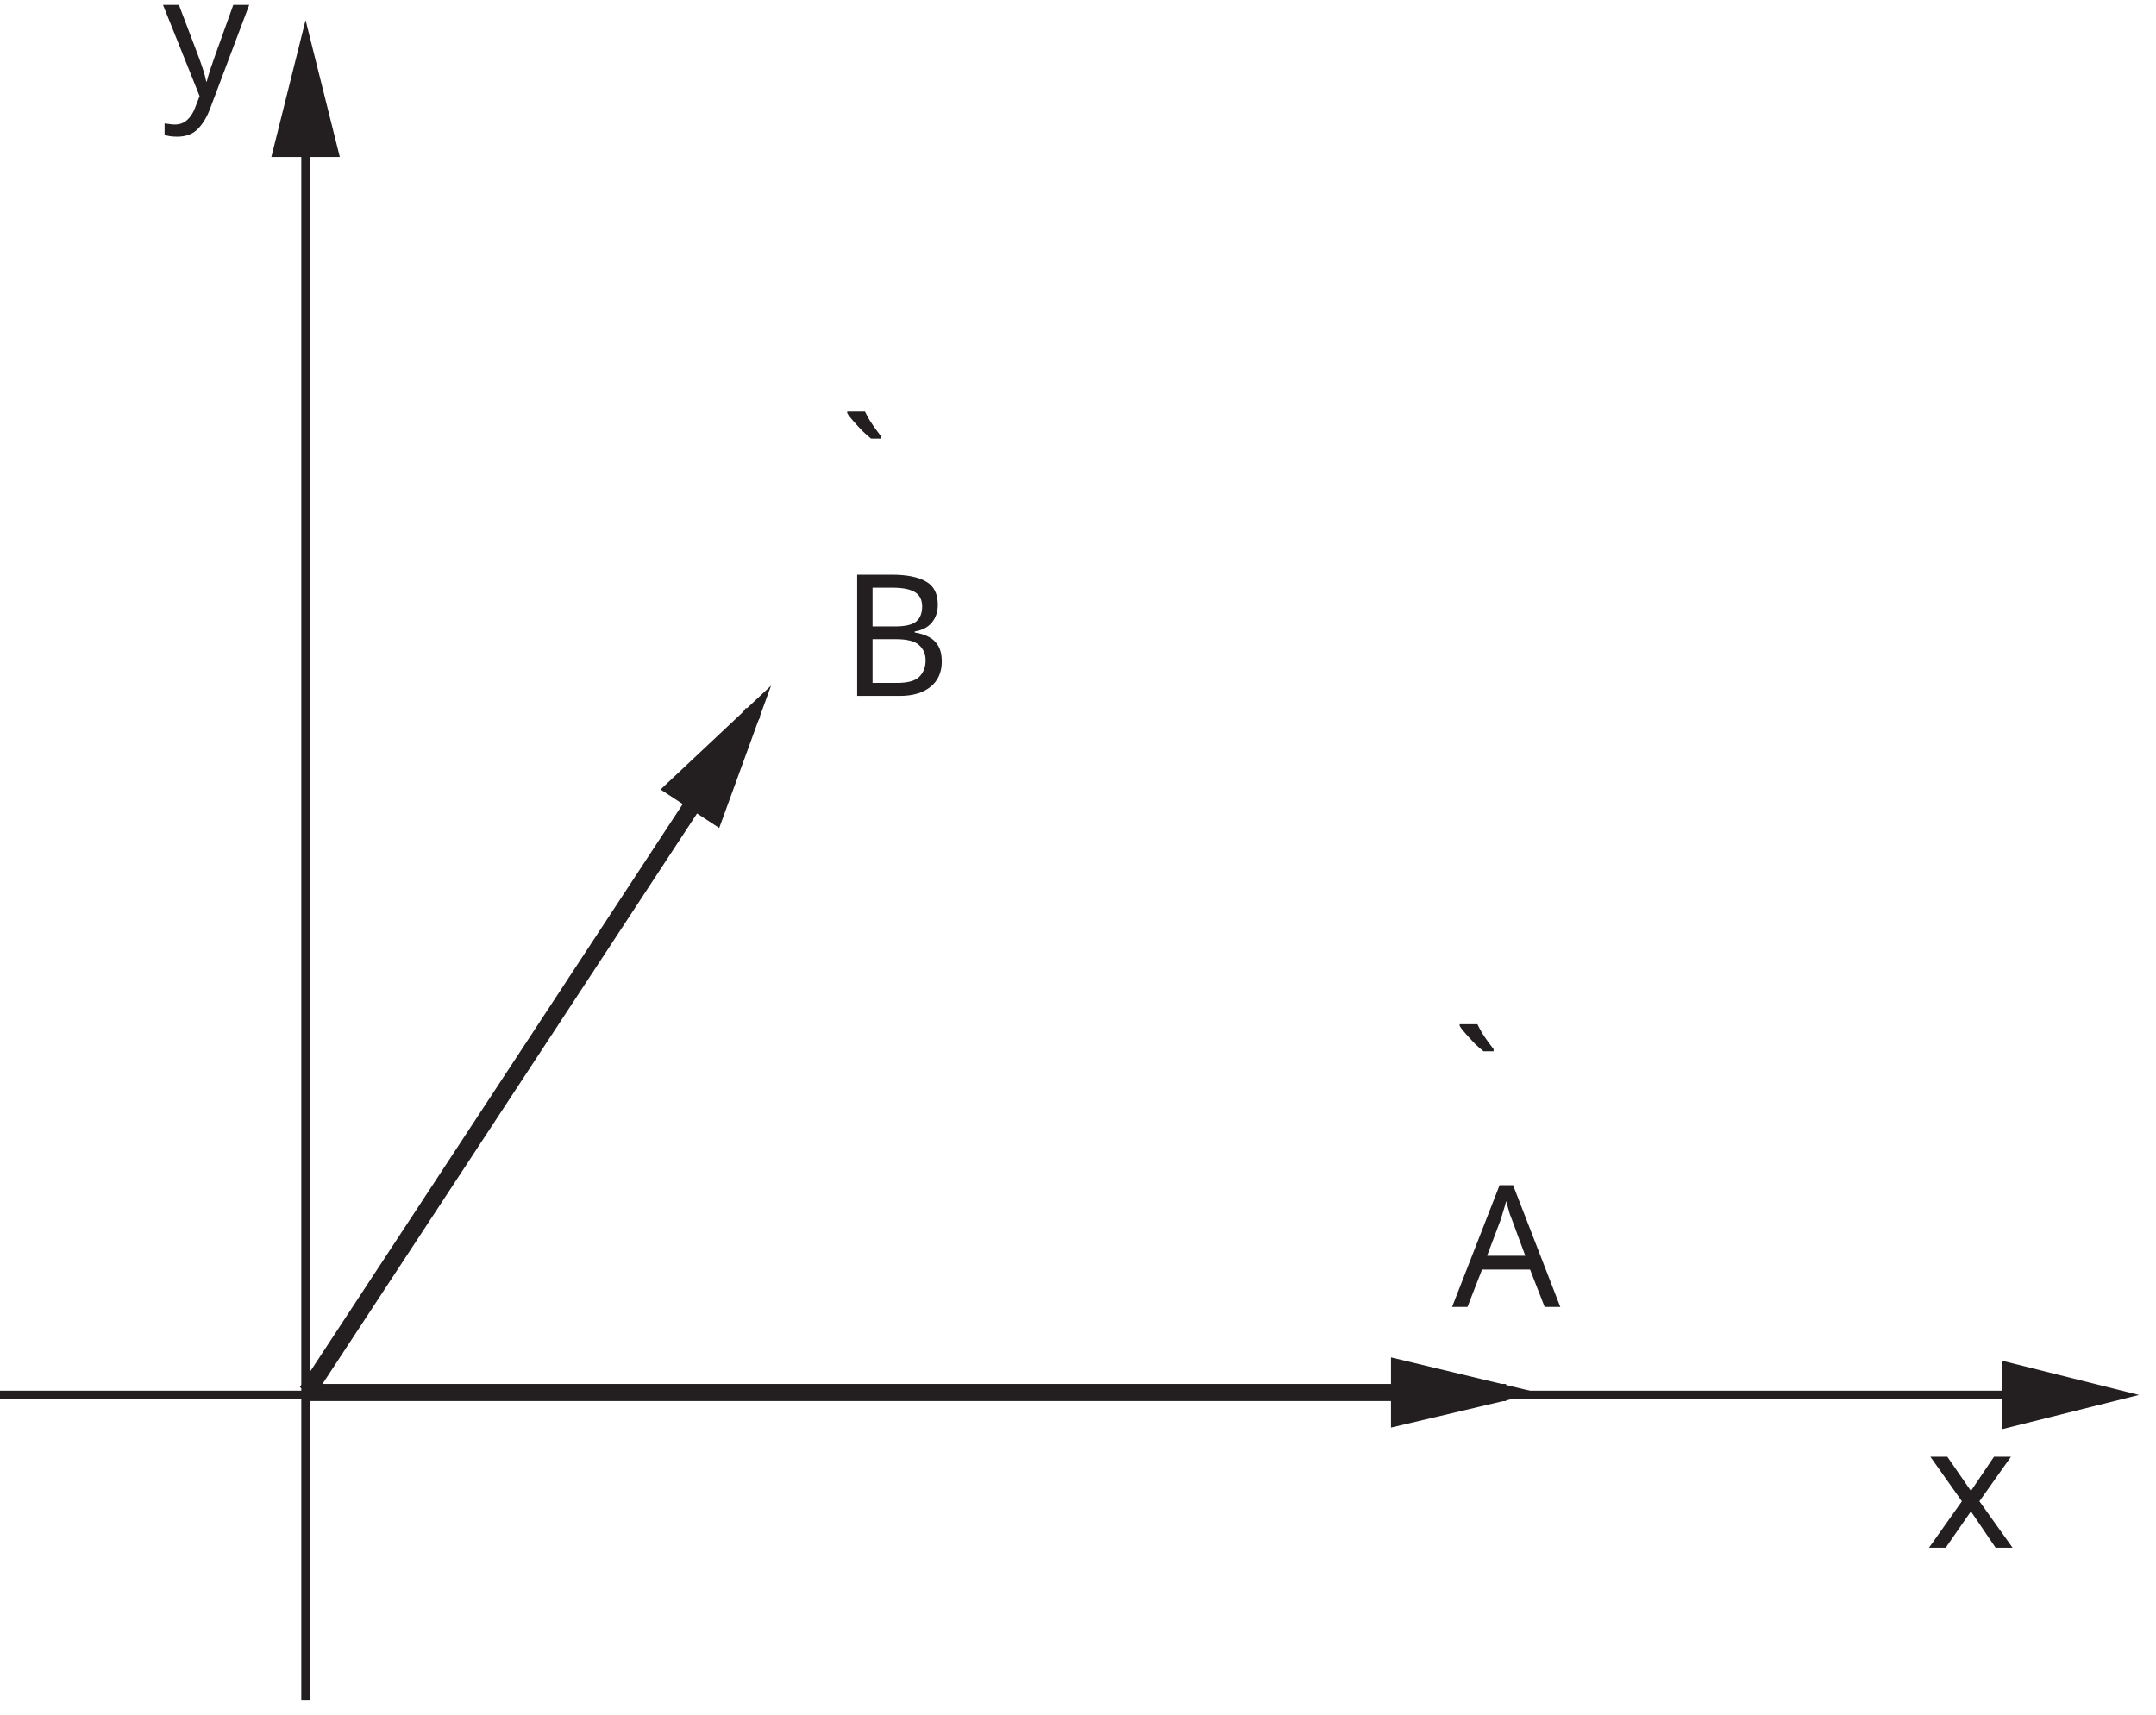
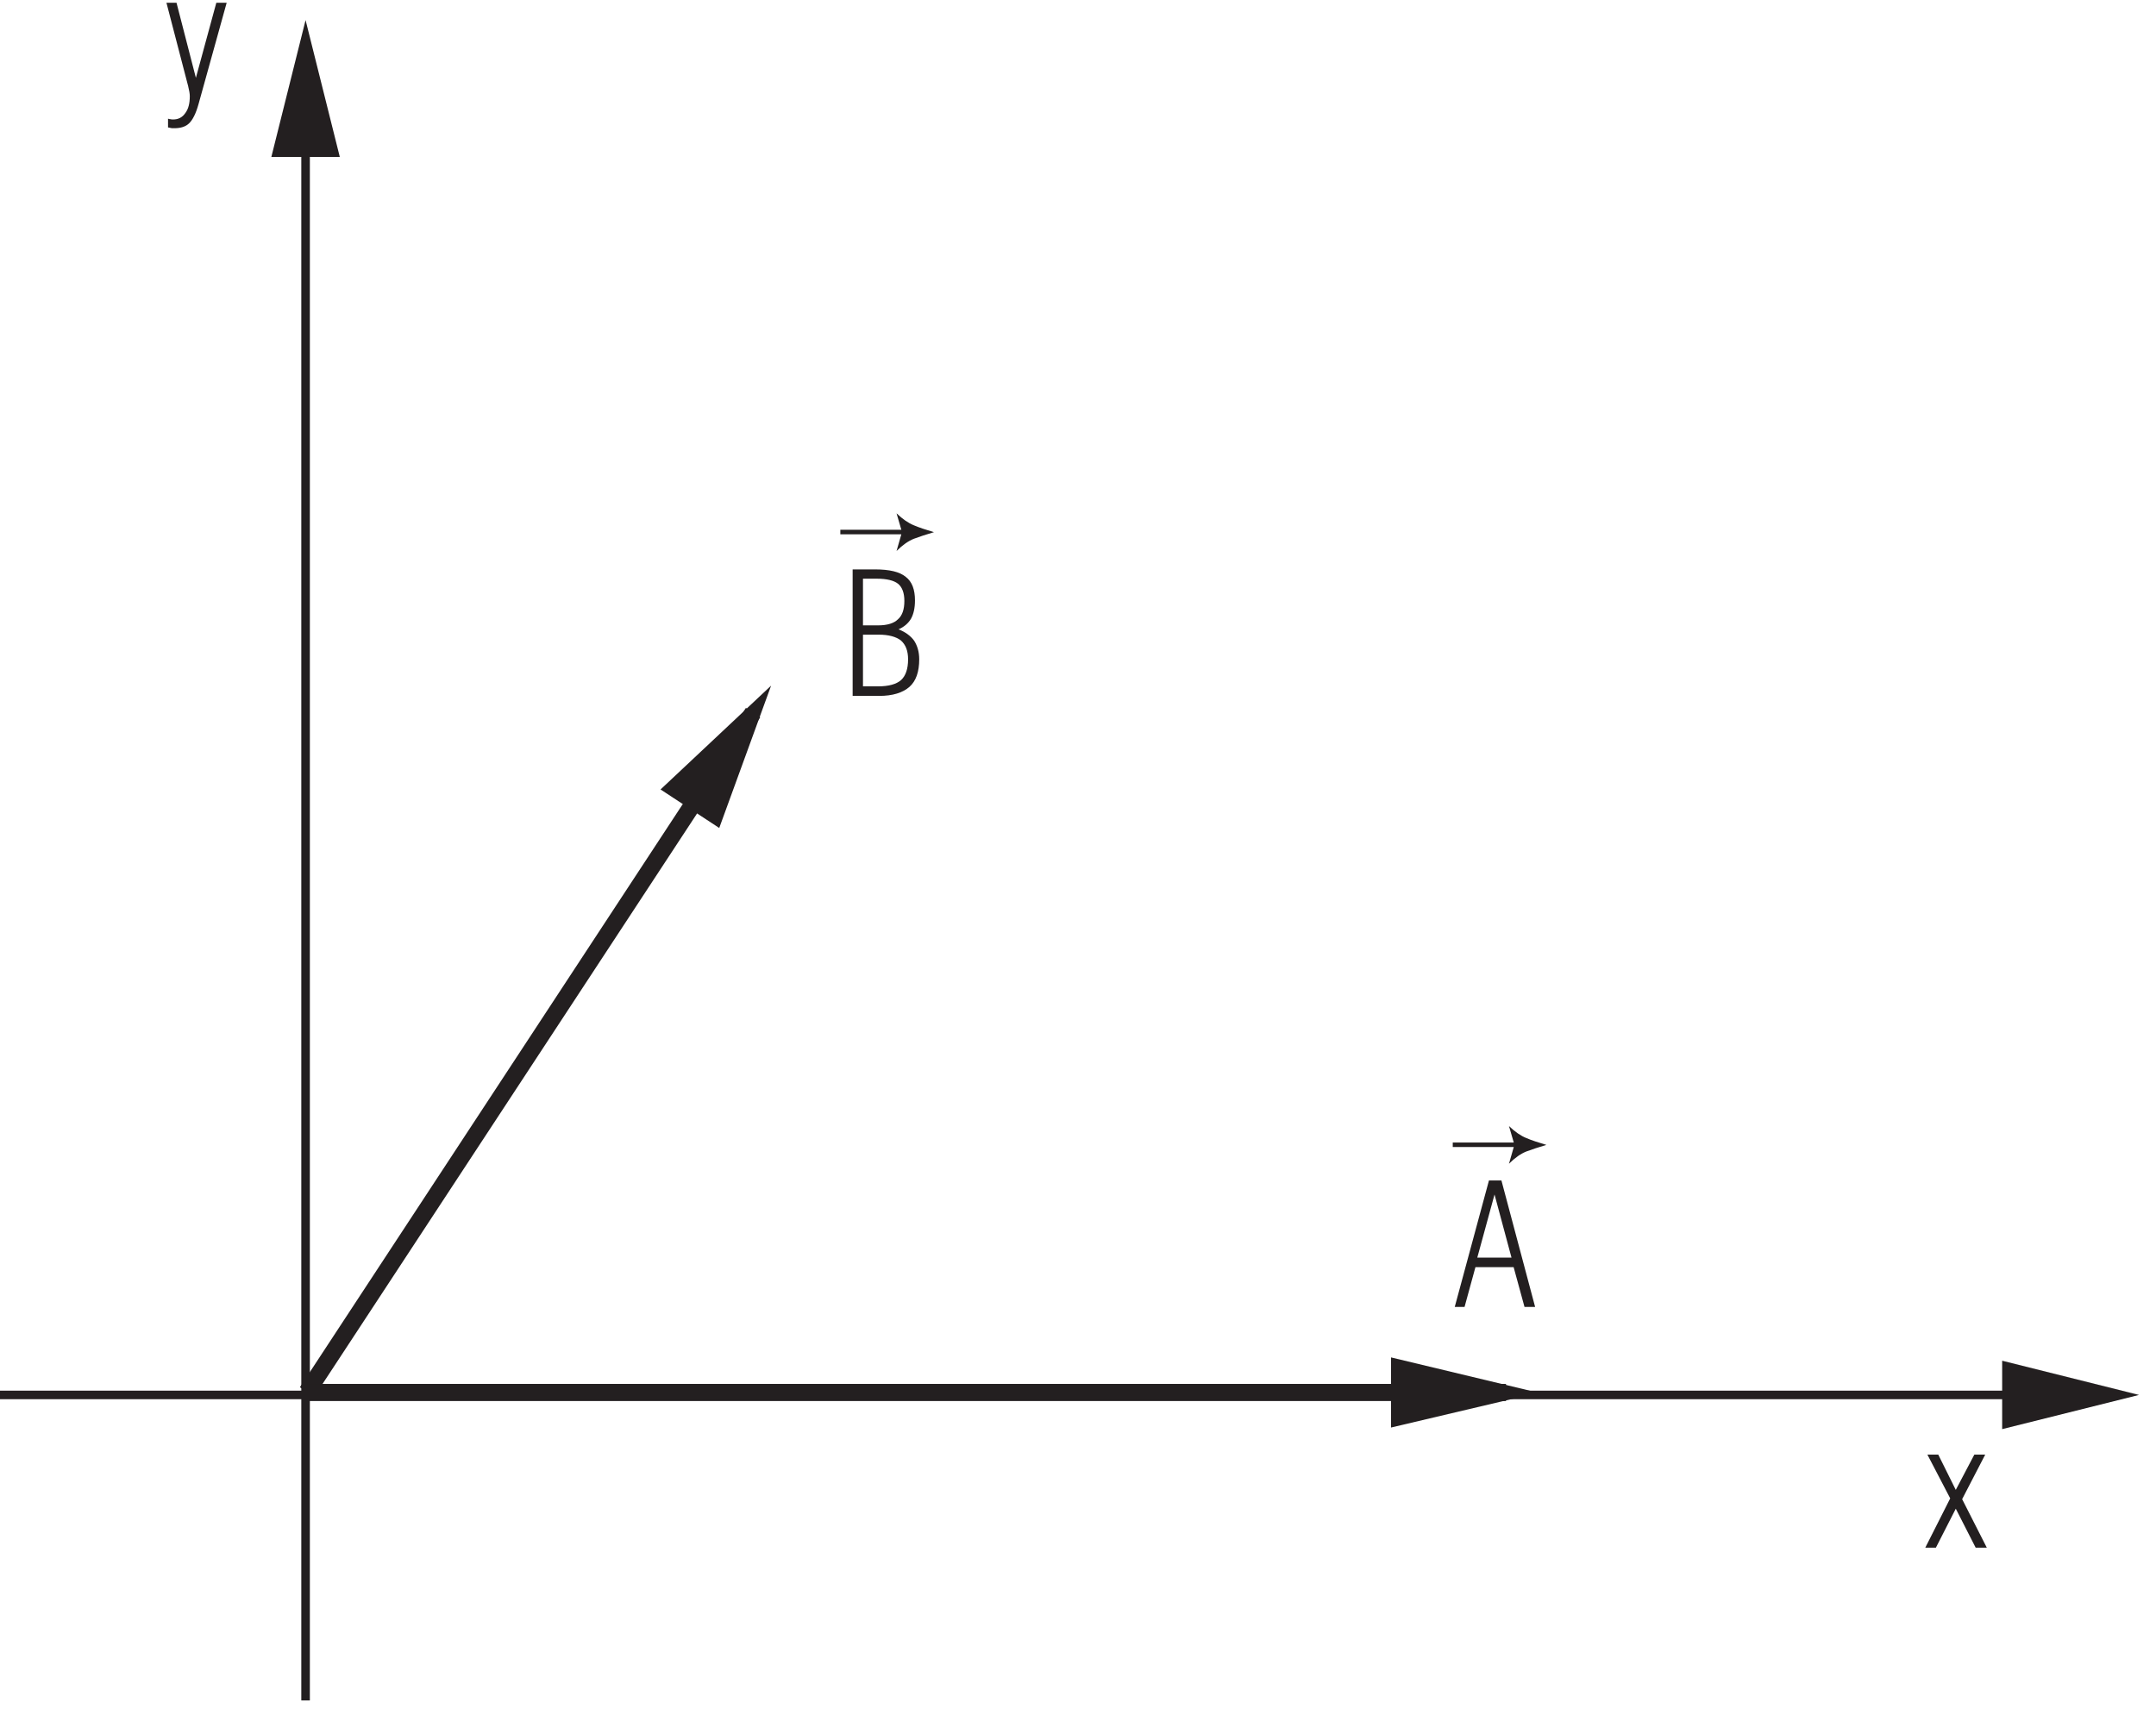
- <svg xmlns="http://www.w3.org/2000/svg" version="1.1" id="svg2" xml:space="preserve" width="169.333" height="134.667" viewBox="0 0 169.333 134.667">
-   <defs id="defs6" />
-   <g id="g8" transform="matrix(1.333333,0,0,-1.333333,0,134.6667)">
-     <g id="g10" transform="scale(0.1)">
-       <path d="M 1238.65,188.16 H 0 M 180,976.813 V 8.16" style="fill:none;stroke:#231f20;stroke-width:5.04;stroke-linecap:butt;stroke-linejoin:miter;stroke-miterlimit:2.613;stroke-dasharray:none;stroke-opacity:1" id="path12" />
-       <path d="m 1260,188.16 -80.64,20.16 V 168 Z" style="fill:#231f20;fill-opacity:1;fill-rule:evenodd;stroke:none" id="path14" />
-       <path d="m 180,998.16 -20.16,-80.64 h 40.32 z" style="fill:#231f20;fill-opacity:1;fill-rule:evenodd;stroke:none" id="path16" />
-       <path d="M 443.578,590.164 180.84,189.934" style="fill:none;stroke:#231f20;stroke-width:10.08;stroke-linecap:butt;stroke-linejoin:miter;stroke-miterlimit:2.613;stroke-dasharray:none;stroke-opacity:1" id="path18" />
-       <path d="m 423.664,522.18 30.543,83.89 -65.109,-61.199 z" style="fill:#231f20;fill-opacity:1;fill-rule:evenodd;stroke:none" id="path20" />
-       <path d="M 887.121,189.602 H 180" style="fill:none;stroke:#231f20;stroke-width:10.08;stroke-linecap:butt;stroke-linejoin:miter;stroke-miterlimit:2.613;stroke-dasharray:none;stroke-opacity:1" id="path22" />
-       <path d="m 819.359,168.934 86.891,20.504 -86.891,20.847 z" style="fill:#231f20;fill-opacity:1;fill-rule:evenodd;stroke:none" id="path24" />
-       <g id="g26" transform="scale(10)">
-         <text transform="matrix(1,0,0,-1,9.58594,95.352)" style="font-variant:normal;font-weight:normal;font-size:10px;font-family:Swis721LtCnBT;-inkscape-font-specification:Swis721LtCnBT;writing-mode:lr-tb;fill:#231f20;fill-opacity:1;fill-rule:nonzero;stroke:none" id="text40">
-           <tspan x="0" y="0" id="tspan28">y</tspan>
-           <tspan x="103.854" y="85.536" id="tspan30">x</tspan>
-           <tspan x="39.936" y="35.352" id="tspan32">B</tspan>
-           <tspan x="39.914" y="26.252" id="tspan34">`</tspan>
-           <tspan x="75.95" y="71.352" id="tspan36">A</tspan>
-           <tspan x="75.989" y="62.352" id="tspan38">`</tspan>
-         </text>
+ <svg xmlns="http://www.w3.org/2000/svg" xmlns:xlink="http://www.w3.org/1999/xlink" width="127pt" height="101pt" viewBox="0 0 127 101">
+   <defs>
+     <g>
+       <g id="glyph-0-0">
+         <path d="M 2.109 0.484 C 1.953 1.047 1.766 1.406 1.562 1.609 C 1.359 1.812 1.062 1.906 0.688 1.906 C 0.641 1.906 0.594 1.906 0.547 1.906 C 0.484 1.891 0.406 1.875 0.312 1.859 L 0.312 1.344 C 0.359 1.359 0.406 1.375 0.453 1.375 C 0.516 1.391 0.562 1.391 0.609 1.391 C 0.922 1.391 1.156 1.266 1.328 1.016 C 1.516 0.766 1.594 0.438 1.594 0.016 C 1.594 -0.125 1.562 -0.312 1.5 -0.562 C 1.5 -0.594 1.484 -0.609 1.484 -0.625 L 0.219 -5.484 L 0.812 -5.484 L 1.953 -1.062 L 3.156 -5.484 L 3.766 -5.484 Z M 2.109 0.484 " />
+       </g>
+       <g id="glyph-0-1">
+         <path d="M -0.031 0 L 1.438 -2.906 L 0.094 -5.484 L 0.734 -5.484 L 1.766 -3.406 L 2.859 -5.484 L 3.5 -5.484 L 2.141 -2.859 L 3.594 0 L 2.938 0 L 1.766 -2.297 L 0.594 0 Z M -0.031 0 " />
+       </g>
+       <g id="glyph-0-2">
+         <path d="M 0.703 0 L 0.703 -7.453 L 2.016 -7.453 C 2.875 -7.453 3.469 -7.312 3.828 -7.016 C 4.203 -6.734 4.375 -6.266 4.375 -5.625 C 4.375 -5.188 4.297 -4.828 4.141 -4.547 C 3.984 -4.281 3.734 -4.062 3.406 -3.922 C 3.812 -3.766 4.125 -3.531 4.328 -3.25 C 4.516 -2.953 4.625 -2.594 4.625 -2.156 C 4.625 -1.422 4.438 -0.875 4.047 -0.531 C 3.656 -0.188 3.062 0 2.266 0 Z M 1.312 -0.562 L 2.188 -0.562 C 2.828 -0.562 3.281 -0.688 3.562 -0.938 C 3.828 -1.188 3.969 -1.594 3.969 -2.156 C 3.969 -2.656 3.828 -3.016 3.547 -3.266 C 3.266 -3.484 2.828 -3.609 2.234 -3.609 L 1.312 -3.609 Z M 1.312 -4.156 L 2.203 -4.156 C 2.75 -4.156 3.141 -4.281 3.375 -4.516 C 3.625 -4.734 3.75 -5.094 3.75 -5.594 C 3.75 -6.062 3.625 -6.406 3.375 -6.609 C 3.141 -6.797 2.719 -6.906 2.125 -6.906 L 1.312 -6.906 Z M 1.312 -4.156 " />
+       </g>
+       <g id="glyph-0-3">
+         <path d="M 5.516 -0.547 C 5.047 -0.406 4.656 -0.281 4.328 -0.156 C 4.016 -0.031 3.672 0.203 3.312 0.562 L 3.594 -0.422 L 0 -0.422 L 0 -0.688 L 3.594 -0.688 L 3.312 -1.656 C 3.672 -1.312 4.016 -1.078 4.328 -0.953 C 4.656 -0.812 5.047 -0.688 5.516 -0.547 Z M 5.516 -0.547 " />
+       </g>
+       <g id="glyph-0-4">
+         <path d="M 0.156 0 L 2.172 -7.453 L 2.906 -7.453 L 4.891 0 L 4.266 0 L 3.625 -2.344 L 1.375 -2.344 L 0.734 0 Z M 1.484 -2.906 L 3.5 -2.906 L 2.5 -6.625 Z M 1.484 -2.906 " />
      </g>
    </g>
+   </defs>
+   <path fill="none" stroke-width="5.04" stroke-linecap="butt" stroke-linejoin="miter" stroke="rgb(13.73%, 12.16%, 12.549%)" stroke-opacity="1" stroke-miterlimit="2.613" d="M 1238.633 188.164 L 0 188.164 M 180 976.797 L 180 8.164 " transform="matrix(0.1, 0, 0, -0.1, 0, 101)" />
+   <path fill-rule="evenodd" fill="rgb(13.73%, 12.16%, 12.549%)" fill-opacity="1" d="M 126 82.184 L 117.938 80.168 L 117.938 84.199 Z M 126 82.184 " />
+   <path fill-rule="evenodd" fill="rgb(13.73%, 12.16%, 12.549%)" fill-opacity="1" d="M 18 1.184 L 15.984 9.246 L 20.016 9.246 Z M 18 1.184 " />
+   <path fill="none" stroke-width="10.08" stroke-linecap="butt" stroke-linejoin="miter" stroke="rgb(13.73%, 12.16%, 12.549%)" stroke-opacity="1" stroke-miterlimit="2.613" d="M 443.594 590.156 L 180.859 189.922 " transform="matrix(0.1, 0, 0, -0.1, 0, 101)" />
+   <path fill-rule="evenodd" fill="rgb(13.73%, 12.16%, 12.549%)" fill-opacity="1" d="M 42.367 48.781 L 45.422 40.395 L 38.91 46.512 Z M 42.367 48.781 " />
+   <path fill="none" stroke-width="10.08" stroke-linecap="butt" stroke-linejoin="miter" stroke="rgb(13.73%, 12.16%, 12.549%)" stroke-opacity="1" stroke-miterlimit="2.613" d="M 887.109 189.609 L 180 189.609 " transform="matrix(0.1, 0, 0, -0.1, 0, 101)" />
+   <path fill-rule="evenodd" fill="rgb(13.73%, 12.16%, 12.549%)" fill-opacity="1" d="M 81.938 84.105 L 90.625 82.055 L 81.938 79.973 Z M 81.938 84.105 " />
+   <g fill="rgb(13.73%, 12.16%, 12.549%)" fill-opacity="1">
+     <use xlink:href="#glyph-0-0" x="9.586" y="5.648" />
+   </g>
+   <g fill="rgb(13.73%, 12.16%, 12.549%)" fill-opacity="1">
+     <use xlink:href="#glyph-0-1" x="113.44" y="91.184" />
+   </g>
+   <g fill="rgb(13.73%, 12.16%, 12.549%)" fill-opacity="1">
+     <use xlink:href="#glyph-0-2" x="49.522" y="41" />
+   </g>
+   <g fill="rgb(13.73%, 12.16%, 12.549%)" fill-opacity="1">
+     <use xlink:href="#glyph-0-3" x="49.5" y="31.9" />
+   </g>
+   <g fill="rgb(13.73%, 12.16%, 12.549%)" fill-opacity="1">
+     <use xlink:href="#glyph-0-4" x="85.536" y="77" />
+   </g>
+   <g fill="rgb(13.73%, 12.16%, 12.549%)" fill-opacity="1">
+     <use xlink:href="#glyph-0-3" x="85.575" y="68" />
  </g>
</svg>
